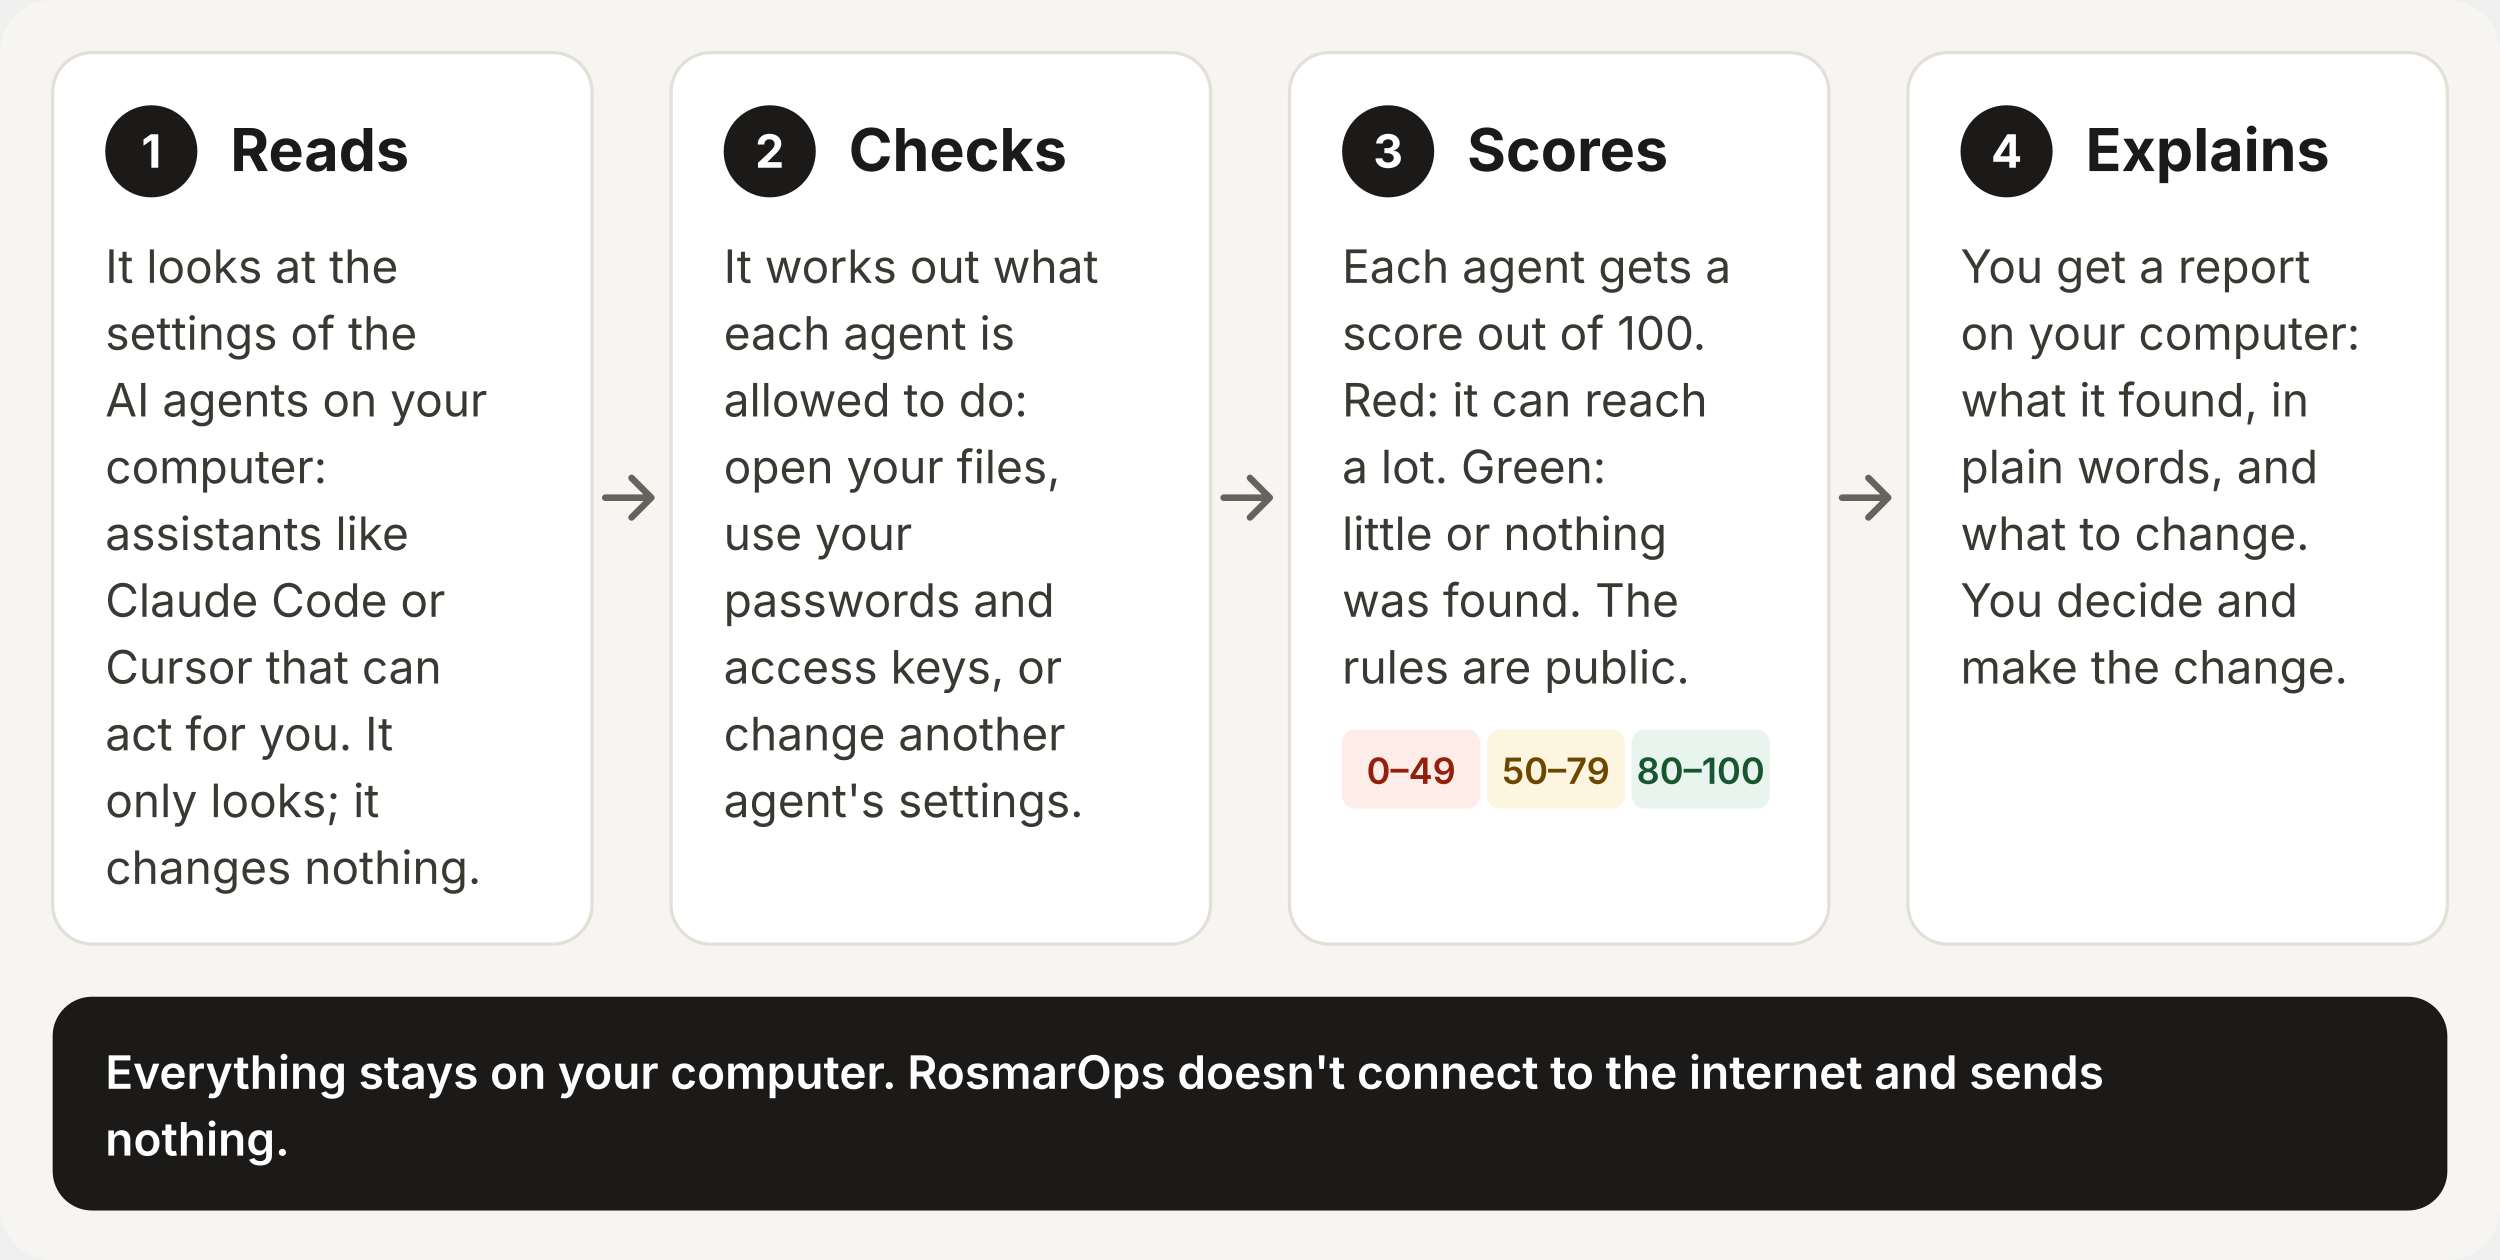
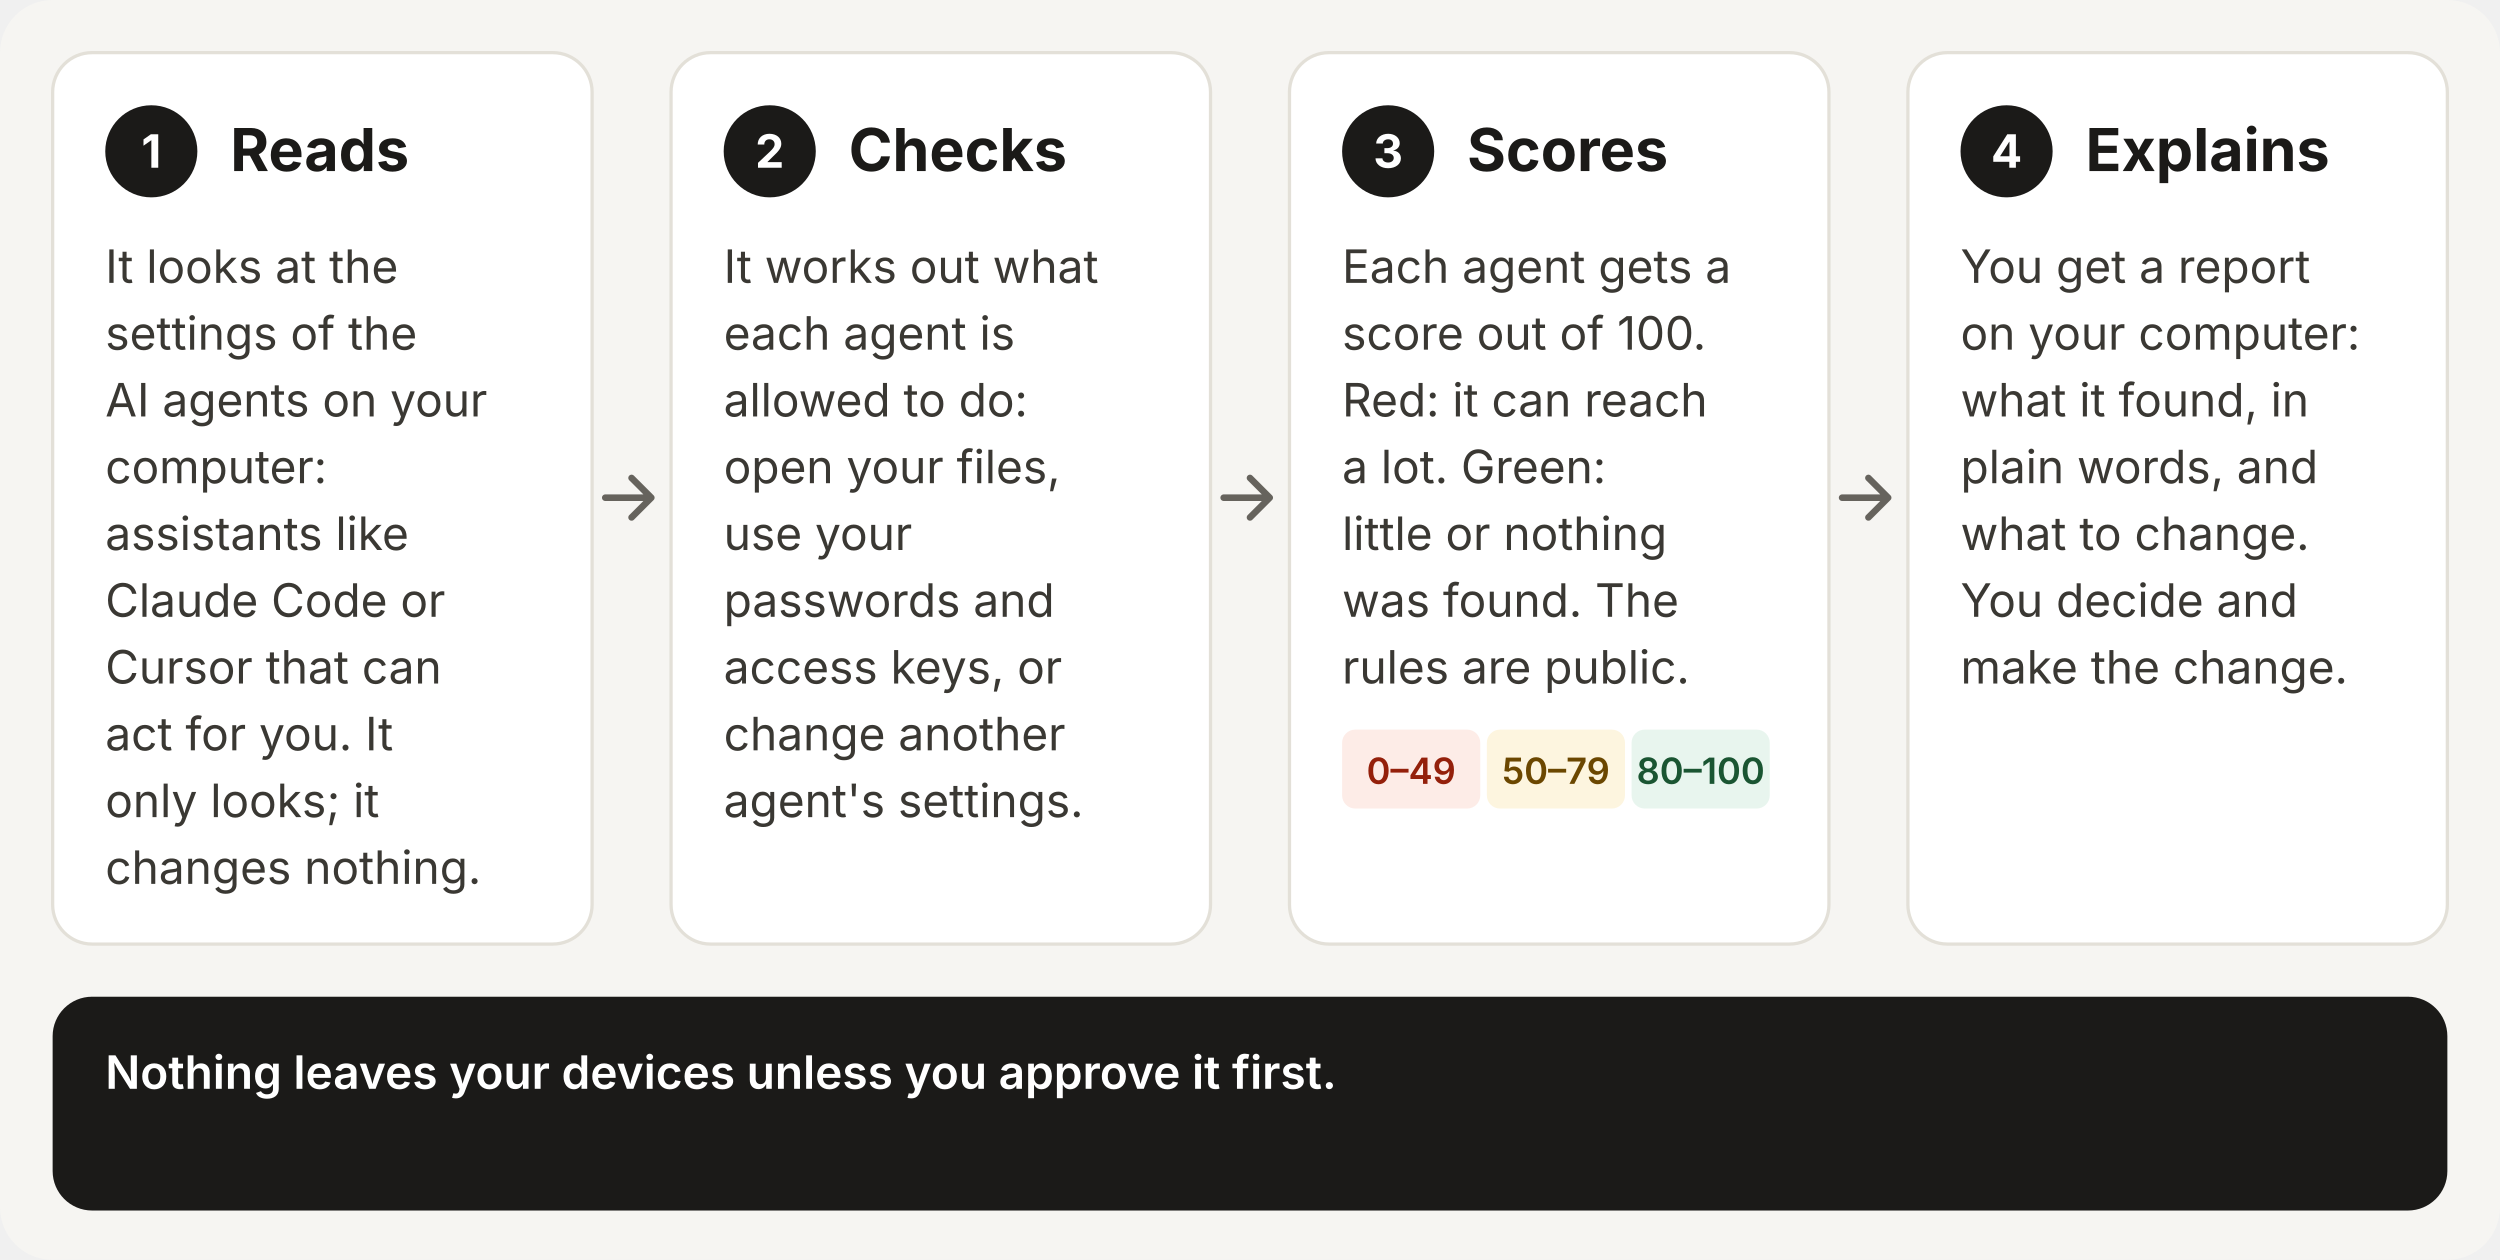
<svg xmlns="http://www.w3.org/2000/svg" viewBox="0 0 760 383" width="760" height="383" role="img" font-family="system-ui,-apple-system,&quot;Segoe UI&quot;,sans-serif">
  <rect width="760" height="383" rx="16" fill="#F6F5F2" />
  <rect x="16.0" y="16" width="164.0" height="271" rx="12" fill="#FFFFFF" stroke="#E3E0D8" />
  <circle cx="46.0" cy="46" r="14" fill="#1B1A18" />
  <text x="46.0" y="51" font-size="14" font-weight="700" fill="#FFFFFF" text-anchor="middle">1</text>
  <text x="70.0" y="52" font-size="18" font-weight="700" fill="#1B1A18">Reads</text>
  <text x="32.0" y="86.0" font-size="14" font-weight="400" fill="#3A3833">It looks at the</text>
  <text x="32.0" y="106.3" font-size="14" font-weight="400" fill="#3A3833">settings of the</text>
  <text x="32.0" y="126.6" font-size="14" font-weight="400" fill="#3A3833">AI agents on your</text>
  <text x="32.0" y="146.9" font-size="14" font-weight="400" fill="#3A3833">computer:</text>
  <text x="32.0" y="167.2" font-size="14" font-weight="400" fill="#3A3833">assistants like</text>
  <text x="32.0" y="187.5" font-size="14" font-weight="400" fill="#3A3833">Claude Code or</text>
  <text x="32.0" y="207.8" font-size="14" font-weight="400" fill="#3A3833">Cursor that can</text>
  <text x="32.0" y="228.1" font-size="14" font-weight="400" fill="#3A3833">act for you. It</text>
  <text x="32.0" y="248.4" font-size="14" font-weight="400" fill="#3A3833">only looks; it</text>
  <text x="32.0" y="268.7" font-size="14" font-weight="400" fill="#3A3833">changes nothing.</text>
  <path d="M184.0 151.3 h14 m-6 -6 l6 6 l-6 6" fill="none" stroke="#66635D" stroke-width="2" stroke-linecap="round" stroke-linejoin="round" />
  <rect x="204.0" y="16" width="164.0" height="271" rx="12" fill="#FFFFFF" stroke="#E3E0D8" />
  <circle cx="234.0" cy="46" r="14" fill="#1B1A18" />
  <text x="234.0" y="51" font-size="14" font-weight="700" fill="#FFFFFF" text-anchor="middle">2</text>
  <text x="258.0" y="52" font-size="18" font-weight="700" fill="#1B1A18">Checks</text>
  <text x="220.0" y="86.0" font-size="14" font-weight="400" fill="#3A3833">It works out what</text>
  <text x="220.0" y="106.3" font-size="14" font-weight="400" fill="#3A3833">each agent is</text>
  <text x="220.0" y="126.6" font-size="14" font-weight="400" fill="#3A3833">allowed to do:</text>
  <text x="220.0" y="146.9" font-size="14" font-weight="400" fill="#3A3833">open your files,</text>
  <text x="220.0" y="167.2" font-size="14" font-weight="400" fill="#3A3833">use your</text>
  <text x="220.0" y="187.5" font-size="14" font-weight="400" fill="#3A3833">passwords and</text>
  <text x="220.0" y="207.8" font-size="14" font-weight="400" fill="#3A3833">access keys, or</text>
  <text x="220.0" y="228.1" font-size="14" font-weight="400" fill="#3A3833">change another</text>
  <text x="220.0" y="248.4" font-size="14" font-weight="400" fill="#3A3833">agent's settings.</text>
  <path d="M372.0 151.3 h14 m-6 -6 l6 6 l-6 6" fill="none" stroke="#66635D" stroke-width="2" stroke-linecap="round" stroke-linejoin="round" />
  <rect x="392.0" y="16" width="164.0" height="271" rx="12" fill="#FFFFFF" stroke="#E3E0D8" />
  <circle cx="422.0" cy="46" r="14" fill="#1B1A18" />
  <text x="422.0" y="51" font-size="14" font-weight="700" fill="#FFFFFF" text-anchor="middle">3</text>
  <text x="446.0" y="52" font-size="18" font-weight="700" fill="#1B1A18">Scores</text>
  <text x="408.0" y="86.0" font-size="14" font-weight="400" fill="#3A3833">Each agent gets a</text>
  <text x="408.0" y="106.3" font-size="14" font-weight="400" fill="#3A3833">score out of 100.</text>
  <text x="408.0" y="126.6" font-size="14" font-weight="400" fill="#3A3833">Red: it can reach</text>
  <text x="408.0" y="146.9" font-size="14" font-weight="400" fill="#3A3833">a lot. Green:</text>
  <text x="408.0" y="167.2" font-size="14" font-weight="400" fill="#3A3833">little or nothing</text>
  <text x="408.0" y="187.5" font-size="14" font-weight="400" fill="#3A3833">was found. The</text>
  <text x="408.0" y="207.8" font-size="14" font-weight="400" fill="#3A3833">rules are public.</text>
  <rect x="408.0" y="221.8" width="42.0" height="24" rx="4" fill="#FDECE7" />
  <text x="429.0" y="238.3" font-size="11" font-weight="600" fill="#94200B" text-anchor="middle">0–49</text>
  <rect x="452.0" y="221.8" width="42.0" height="24" rx="4" fill="#FDF5DF" />
  <text x="473.0" y="238.3" font-size="11" font-weight="600" fill="#6B4700" text-anchor="middle">50–79</text>
  <rect x="496.0" y="221.8" width="42.0" height="24" rx="4" fill="#E8F5EE" />
  <text x="517.0" y="238.3" font-size="11" font-weight="600" fill="#1A5532" text-anchor="middle">80–100</text>
  <path d="M560.0 151.3 h14 m-6 -6 l6 6 l-6 6" fill="none" stroke="#66635D" stroke-width="2" stroke-linecap="round" stroke-linejoin="round" />
  <rect x="580.0" y="16" width="164.0" height="271" rx="12" fill="#FFFFFF" stroke="#E3E0D8" />
  <circle cx="610.0" cy="46" r="14" fill="#1B1A18" />
  <text x="610.0" y="51" font-size="14" font-weight="700" fill="#FFFFFF" text-anchor="middle">4</text>
  <text x="634.0" y="52" font-size="18" font-weight="700" fill="#1B1A18">Explains</text>
  <text x="596.0" y="86.0" font-size="14" font-weight="400" fill="#3A3833">You get a report</text>
  <text x="596.0" y="106.3" font-size="14" font-weight="400" fill="#3A3833">on your computer:</text>
  <text x="596.0" y="126.6" font-size="14" font-weight="400" fill="#3A3833">what it found, in</text>
  <text x="596.0" y="146.9" font-size="14" font-weight="400" fill="#3A3833">plain words, and</text>
  <text x="596.0" y="167.2" font-size="14" font-weight="400" fill="#3A3833">what to change.</text>
  <text x="596.0" y="187.5" font-size="14" font-weight="400" fill="#3A3833">You decide and</text>
  <text x="596.0" y="207.8" font-size="14" font-weight="400" fill="#3A3833">make the change.</text>
  <rect x="16" y="303" width="728" height="65" rx="12" fill="#1B1A18" />
-   <text x="32" y="331.0" font-size="14" font-weight="600" fill="#FFFFFF">Everything stays on your computer. RosmarOps doesn't connect to the internet and sends</text>
-   <text x="32" y="351.3" font-size="14" font-weight="600" fill="#FFFFFF">nothing.</text>
+   <text x="32" y="331.0" font-size="14" font-weight="600" fill="#FFFFFF">Nothing leaves your devices unless you approve it first.</text>
</svg>
